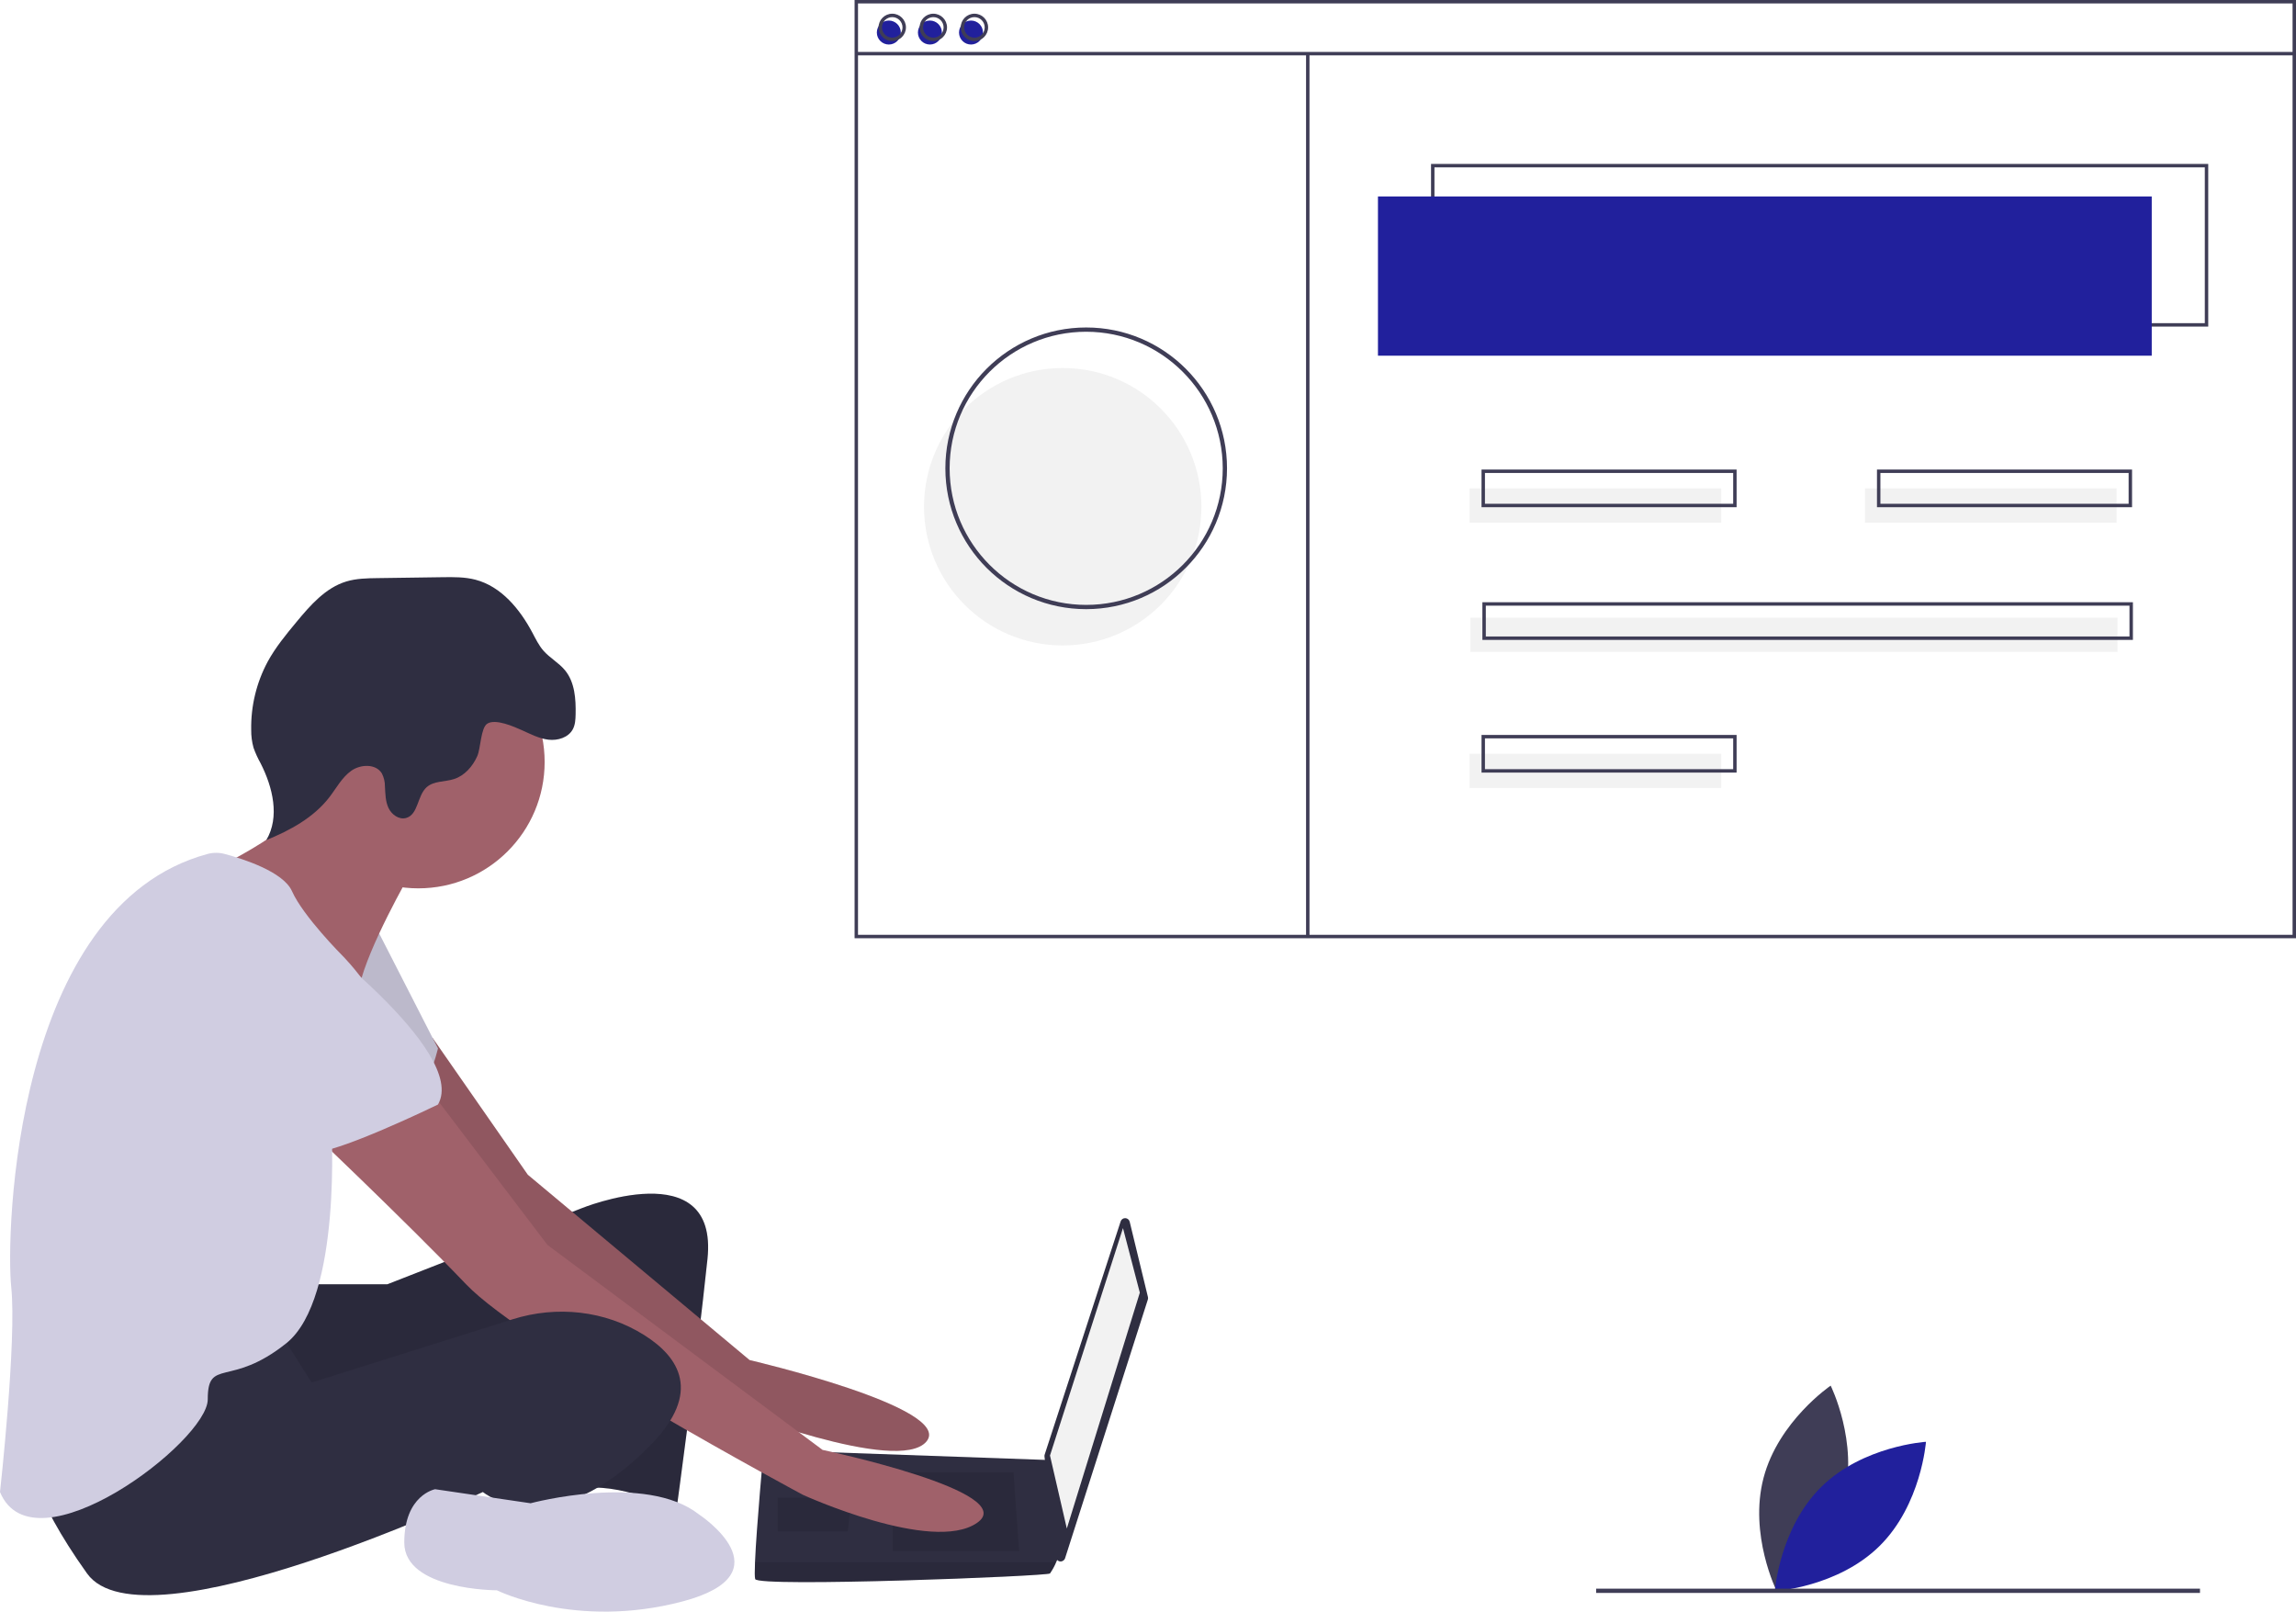
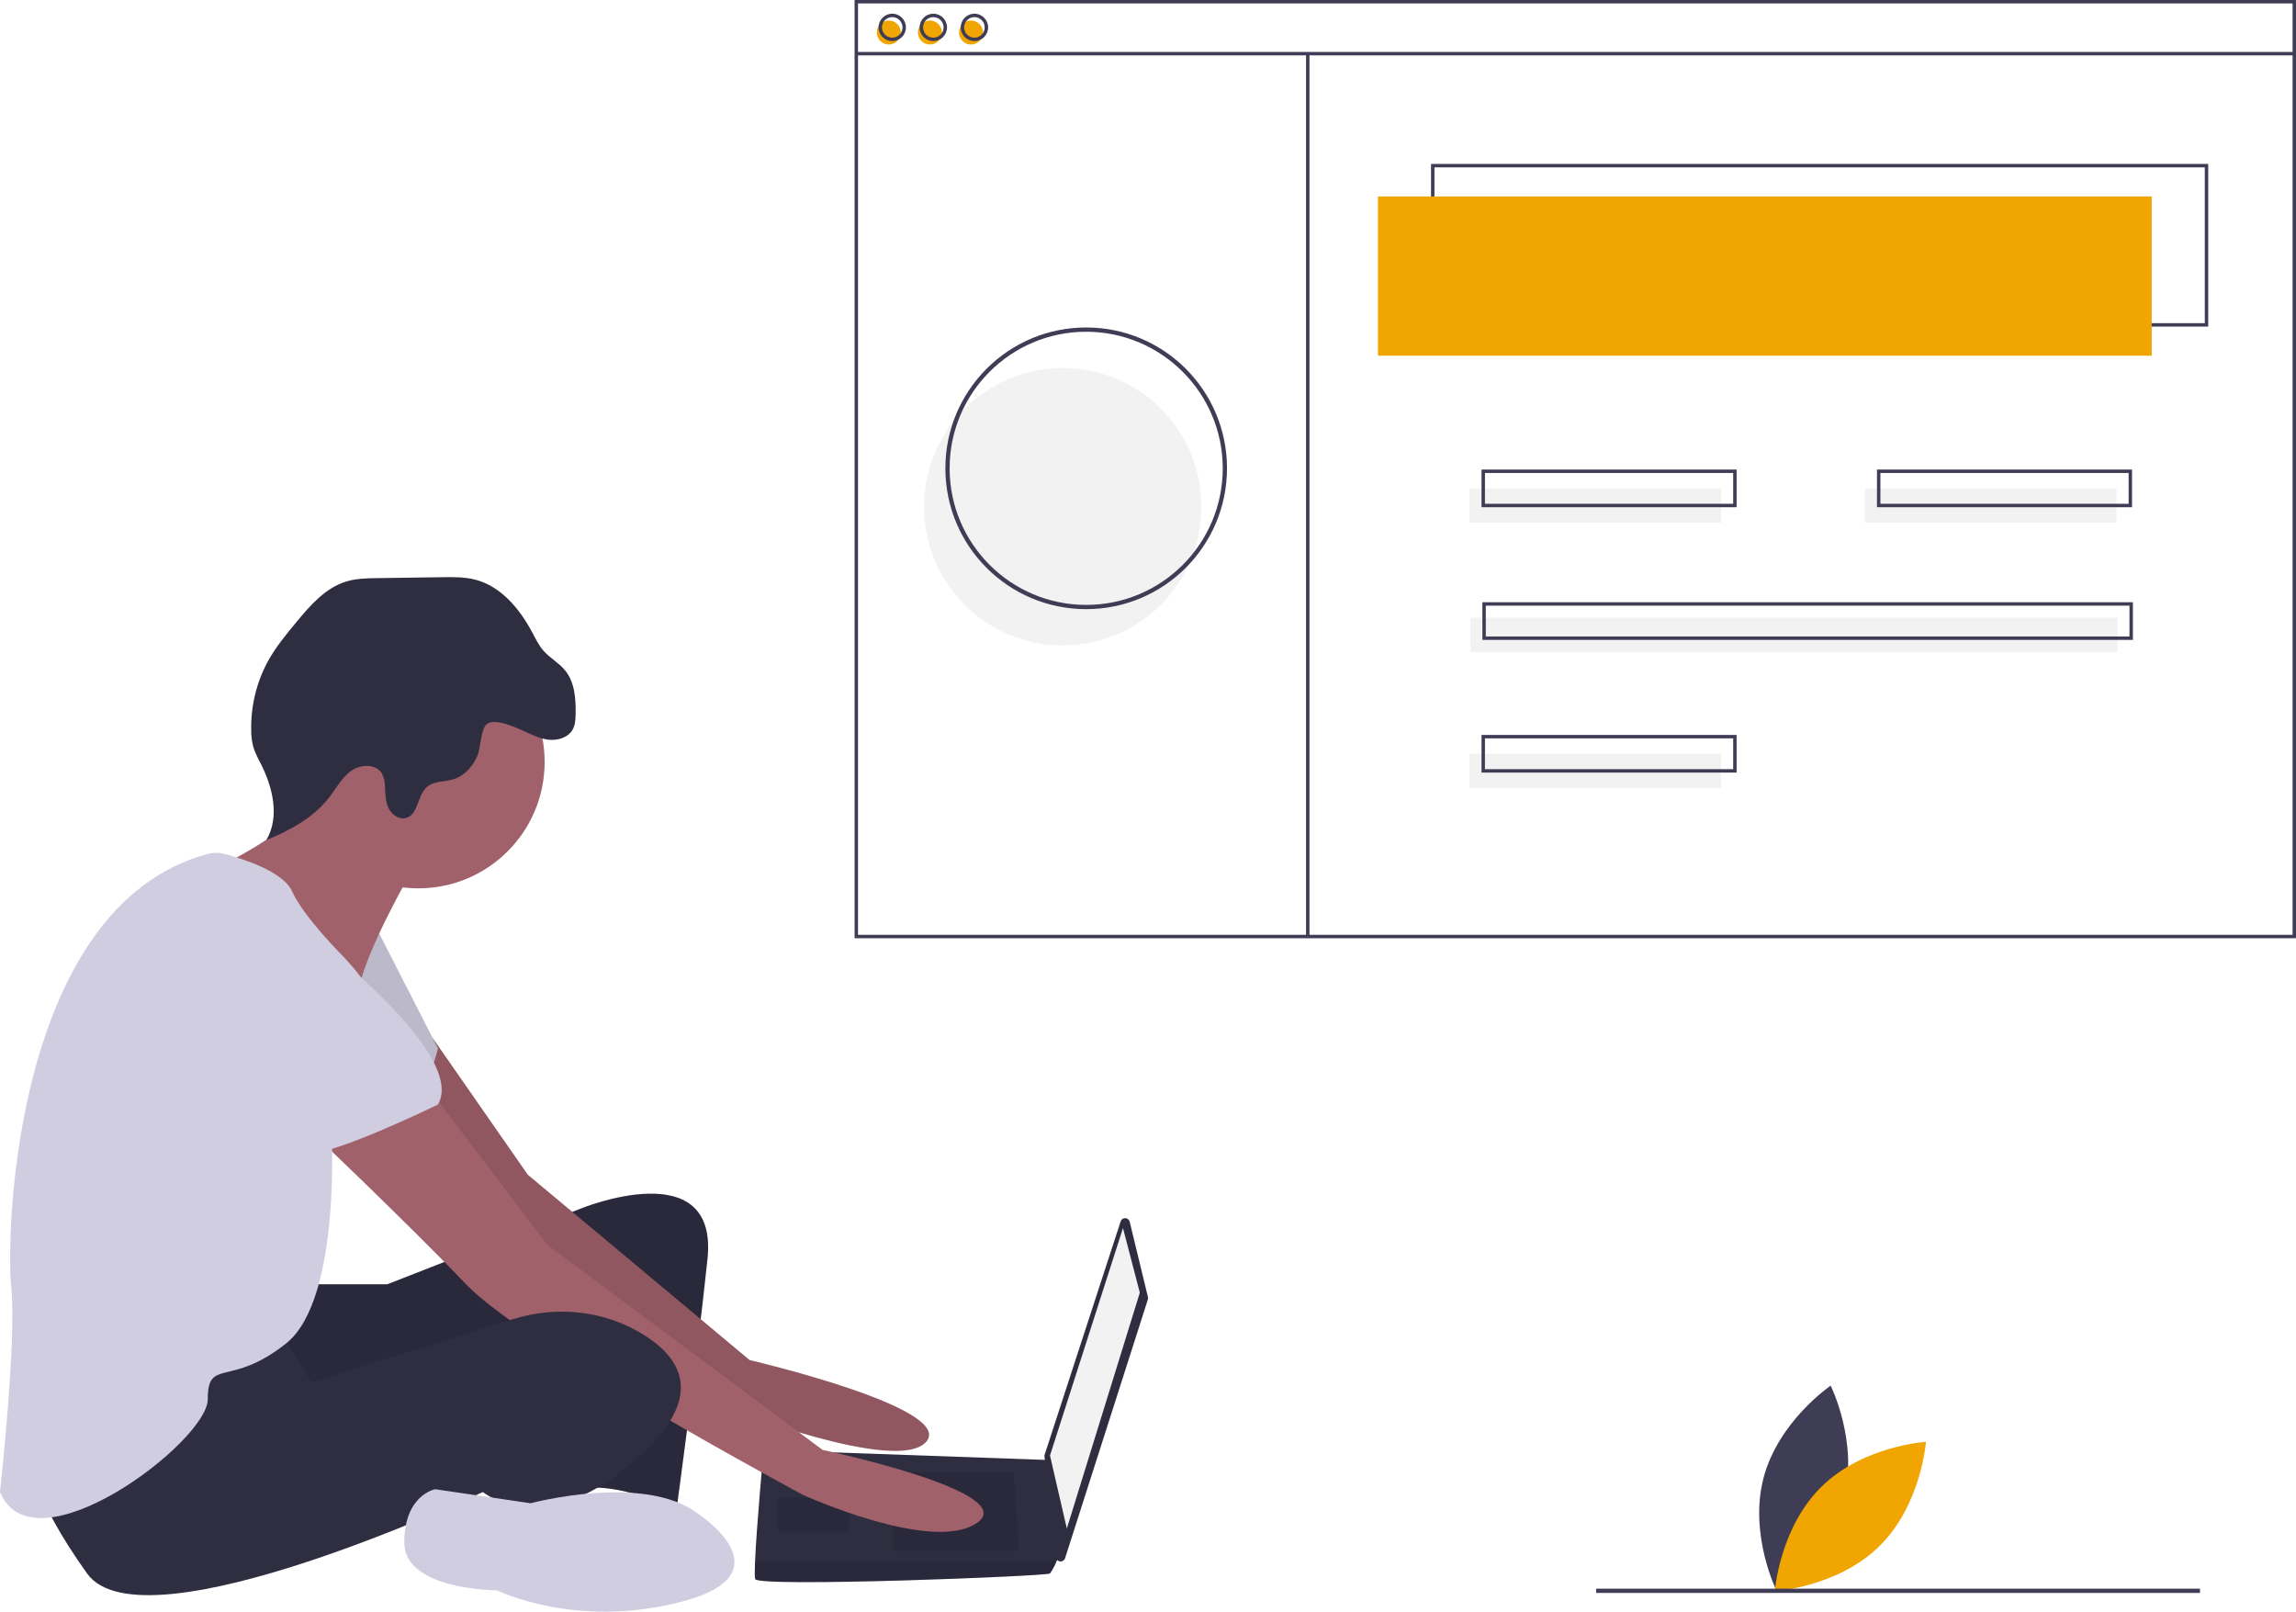
<svg xmlns="http://www.w3.org/2000/svg" id="ade8c9af-7e2e-4eda-b5c8-b06129257226" data-name="Layer 1" width="1076.064" height="755.228" viewBox="0 0 1076.064 755.228">
  <path d="M926.114,774.809c-6.985,26.598-31.459,43.22-31.459,43.22s-13.15-26.502-6.166-53.1,31.459-43.22,31.459-43.22S933.098,748.211,926.114,774.809Z" transform="translate(-61.96814 -72.38605)" fill="#3f3d56" />
-   <path d="M915.52,769.183c-19.563,19.327-21.751,48.831-21.751,48.831s29.528-1.831,49.091-21.159,21.751-48.831,21.751-48.831S935.082,749.855,915.52,769.183Z" transform="translate(-61.96814 -72.38605)" fill="#21209c" />
+   <path d="M915.52,769.183c-19.563,19.327-21.751,48.831-21.751,48.831s29.528-1.831,49.091-21.159,21.751-48.831,21.751-48.831S935.082,749.855,915.52,769.183Z" transform="translate(-61.96814 -72.38605)" fill="#f0a500" />
  <path d="M206.702,674.194h36.841l90.788-35.526s64.472-26.315,59.209,23.684-14.473,117.103-14.473,117.103-28.947-13.158-44.736-9.21-5.263-80.262-5.263-80.262-128.945,61.841-140.787,53.946-14.473-63.157-14.473-63.157Z" transform="translate(-61.96814 -72.38605)" fill="#2f2e41" />
  <path d="M206.702,674.194h36.841l90.788-35.526s64.472-26.315,59.209,23.684-14.473,117.103-14.473,117.103-28.947-13.158-44.736-9.21-5.263-80.262-5.263-80.262-128.945,61.841-140.787,53.946-14.473-63.157-14.473-63.157Z" transform="translate(-61.96814 -72.38605)" opacity="0.1" />
  <path d="M264.746,558.82l44.586,64.059L413.277,709.72s96.051,22.368,82.893,38.157S402.751,732.088,402.751,732.088s-119.735-86.84-123.682-93.419S231.702,570.249,231.702,570.249Z" transform="translate(-61.96814 -72.38605)" fill="#a0616a" />
  <path d="M264.746,558.82l44.586,64.059L413.277,709.72s96.051,22.368,82.893,38.157S402.751,732.088,402.751,732.088s-119.735-86.84-123.682-93.419S231.702,570.249,231.702,570.249Z" transform="translate(-61.96814 -72.38605)" opacity="0.1" />
  <path d="M238.281,507.092l28.947,56.578s-6.579,27.631-17.105,30.263-55.262-34.21-55.262-34.21Z" transform="translate(-61.96814 -72.38605)" fill="#d0cde1" />
  <path d="M238.281,507.092l28.947,56.578s-6.579,27.631-17.105,30.263-55.262-34.21-55.262-34.21Z" transform="translate(-61.96814 -72.38605)" opacity="0.1" />
  <path d="M591.419,644.9,599.97,680.172a2.203,2.203,0,0,1-.043,1.19L561.14,802.574a2.203,2.203,0,0,1-4.287-.423l-5.366-47.219a2.203,2.203,0,0,1,.094-.931L587.184,644.737A2.203,2.203,0,0,1,591.419,644.9Z" transform="translate(-61.96814 -72.38605)" fill="#2f2e41" />
  <polygon points="526.306 575.493 534.2 605.756 499.99 716.28 492.096 682.07 526.306 575.493" fill="#f2f2f2" />
  <path d="M415.909,812.35c1.316,3.947,136.839-1.316,138.155-2.632a28.561,28.561,0,0,0,2.895-5.263c1.237-2.632,2.368-5.263,2.368-5.263L554.064,756.588l-134.208-4.763s-3.355,36.105-4.039,52.631C415.646,808.626,415.646,811.56,415.909,812.35Z" transform="translate(-61.96814 -72.38605)" fill="#2f2e41" />
  <polygon points="474.991 689.965 477.622 726.806 418.413 726.806 418.413 689.965 474.991 689.965" opacity="0.1" />
  <polygon points="398.677 701.806 399.03 701.736 397.361 717.596 364.467 717.596 364.467 701.806 398.677 701.806" opacity="0.1" />
  <path d="M415.909,812.35c1.316,3.947,136.839-1.316,138.155-2.632a28.561,28.561,0,0,0,2.895-5.263H415.817C415.646,808.626,415.646,811.56,415.909,812.35Z" transform="translate(-61.96814 -72.38605)" opacity="0.1" />
  <circle cx="196.049" cy="357.076" r="59.209" fill="#a0616a" />
  <path d="M254.07,482.093s-19.736,34.21-23.684,52.631-59.209-36.841-59.209-36.841l-7.237-19.079s51.973-24.342,48.025-44.078S254.07,482.093,254.07,482.093Z" transform="translate(-61.96814 -72.38605)" fill="#a0616a" />
  <path d="M264.596,584.722l53.946,71.051,128.945,96.051s93.419,19.736,72.367,34.21-81.577-13.158-81.577-13.158S308.016,703.141,280.385,674.194s-78.946-77.63-78.946-77.63Z" transform="translate(-61.96814 -72.38605)" fill="#a0616a" />
  <path d="M192.229,695.247,208.018,720.246l94.231-29.646c20.676-6.505,43.348-4.111,61.687,7.442,16.447,10.362,26.973,26.809,3.289,51.15-47.368,48.683-78.946,22.368-78.946,22.368S129.072,846.559,102.757,809.718s-27.631-55.262-27.631-55.262S176.44,691.299,192.229,695.247Z" transform="translate(-61.96814 -72.38605)" fill="#2f2e41" />
  <path d="M389.593,782.087s42.104,27.631-7.895,40.789-86.84-5.263-86.84-5.263-43.42,0-43.42-22.368,14.473-25,14.473-25l44.736,6.579S364.594,762.351,389.593,782.087Z" transform="translate(-61.96814 -72.38605)" fill="#d0cde1" />
  <path d="M306.589,414.568c4.03,1.797,8.026,3.923,12.408,4.444s9.371-1.008,11.444-4.903c1.12-2.104,1.248-4.578,1.3-6.961.158-7.225-.364-15.036-4.943-20.627-2.914-3.559-7.167-5.802-10.184-9.274-2.161-2.488-3.599-5.503-5.148-8.411-5.866-11.017-14.551-21.606-26.622-24.782-5.04-1.326-10.328-1.262-15.539-1.188l-30.397.429c-4.919.069-9.914.15-14.623,1.574-9.784,2.958-16.908,11.186-23.432,19.054-4.881,5.887-9.775,11.834-13.439,18.547a65.079,65.079,0,0,0-7.714,31.887,29.833,29.833,0,0,0,1.093,8.437,46.822,46.822,0,0,0,3.316,7.284c5.7,11.197,9.085,25.182,2.665,35.983,11.152-4.555,22.186-10.528,29.542-20.068,3.291-4.267,5.872-9.263,10.258-12.395s11.532-3.403,14.346,1.193a12.857,12.857,0,0,1,1.451,6.022c.206,3.45.2,7.033,1.663,10.164s4.947,5.658,8.273,4.721c5.729-1.614,5.18-10.406,9.593-14.4,3.351-3.033,8.521-2.453,12.826-3.83,5.016-1.604,8.779-5.95,10.924-10.759,1.63-3.656,1.606-13.223,4.691-15.203C294.208,409.022,303.004,412.969,306.589,414.568Z" transform="translate(-61.96814 -72.38605)" fill="#2f2e41" />
  <path d="M159.24,472.562a15.616,15.616,0,0,1,8.128.021c8.446,2.268,27.38,8.27,31.44,17.405,5.263,11.842,23.684,30.263,23.684,30.263s25,25,19.736,42.104-25,36.841-25,36.841,5.263,81.577-21.052,102.63-36.841,6.579-36.841,26.315S77.757,809.718,61.968,771.561c0,0,7.895-71.051,5.263-96.051C64.638,650.871,68.434,497.145,159.24,472.562Z" transform="translate(-61.96814 -72.38605)" fill="#d0cde1" />
  <path d="M201.439,505.777s80.262,59.209,65.788,84.209c0,0-48.683,23.684-59.209,22.368s-51.315-47.368-61.841-51.315S130.388,486.04,201.439,505.777Z" transform="translate(-61.96814 -72.38605)" fill="#d0cde1" />
  <circle cx="498.064" cy="237.458" r="65" fill="#f2f2f2" />
  <path d="M1096.898,225.427H732.649V149.207H1096.898ZM734.254,223.822h361.039v-73.01H734.254Z" transform="translate(-61.96814 -72.38605)" fill="#3f3d56" />
-   <rect x="645.809" y="92.065" width="362.644" height="74.615" fill="#21209c" />
-   <circle cx="416.565" cy="15.244" r="5.616" fill="#21209c" />
-   <circle cx="435.82" cy="15.244" r="5.616" fill="#21209c" />
-   <circle cx="455.076" cy="15.244" r="5.616" fill="#21209c" />
+   <rect x="645.809" y="92.065" width="362.644" height="74.615" fill="#f0a500" />
+   <circle cx="416.565" cy="15.244" r="5.616" fill="#f0a500" />
+   <circle cx="435.82" cy="15.244" r="5.616" fill="#f0a500" />
+   <circle cx="455.076" cy="15.244" r="5.616" fill="#f0a500" />
  <path d="M1138.032,512.052H462.487V72.386h675.545Zm-673.94-1.605h672.336V73.991H464.092Z" transform="translate(-61.96814 -72.38605)" fill="#3f3d56" />
  <rect x="401.321" y="24.338" width="673.94" height="1.605" fill="#3f3d56" />
  <path d="M480.138,91.641a6.418,6.418,0,1,1,6.418-6.418A6.426,6.426,0,0,1,480.138,91.641Zm0-11.232a4.814,4.814,0,1,0,4.814,4.814A4.819,4.819,0,0,0,480.138,80.409Z" transform="translate(-61.96814 -72.38605)" fill="#3f3d56" />
  <path d="M499.393,91.641a6.418,6.418,0,1,1,6.418-6.418A6.426,6.426,0,0,1,499.393,91.641Zm0-11.232a4.814,4.814,0,1,0,4.814,4.814A4.819,4.819,0,0,0,499.393,80.409Z" transform="translate(-61.96814 -72.38605)" fill="#3f3d56" />
  <path d="M518.649,91.641A6.418,6.418,0,1,1,525.067,85.223,6.426,6.426,0,0,1,518.649,91.641Zm0-11.232a4.814,4.814,0,1,0,4.814,4.814A4.819,4.819,0,0,0,518.649,80.409Z" transform="translate(-61.96814 -72.38605)" fill="#3f3d56" />
  <rect x="612.109" y="25.14" width="1.605" height="414.346" fill="#3f3d56" />
  <rect x="688.733" y="228.859" width="117.94" height="16.046" fill="#f2f2f2" />
  <rect x="874.067" y="228.859" width="117.94" height="16.046" fill="#f2f2f2" />
  <path d="M875.861,310.07H756.317V292.42H875.861Zm-117.94-1.605H874.257V294.024H757.922Z" transform="translate(-61.96814 -72.38605)" fill="#3f3d56" />
  <rect x="688.733" y="353.217" width="117.94" height="16.046" fill="#f2f2f2" />
  <path d="M875.861,434.428H756.317V416.778H875.861Zm-117.94-1.605H874.257V418.382H757.922Z" transform="translate(-61.96814 -72.38605)" fill="#3f3d56" />
  <rect x="689.134" y="289.433" width="303.273" height="16.046" fill="#f2f2f2" />
  <path d="M1061.596,372.249H756.718V354.599h304.878ZM758.323,370.645h301.669V356.203H758.323Z" transform="translate(-61.96814 -72.38605)" fill="#3f3d56" />
  <path d="M1061.195,310.07H941.651V292.42H1061.195Zm-117.94-1.605h116.335V294.024H943.255Z" transform="translate(-61.96814 -72.38605)" fill="#3f3d56" />
  <path d="M571.032,357.844a66,66,0,1,1,66-66A66.075,66.075,0,0,1,571.032,357.844Zm0-130a64,64,0,1,0,64,64A64.073,64.073,0,0,0,571.032,227.844Z" transform="translate(-61.96814 -72.38605)" fill="#3f3d56" />
  <rect x="748.064" y="744.458" width="283" height="2" fill="#3f3d56" />
</svg>
